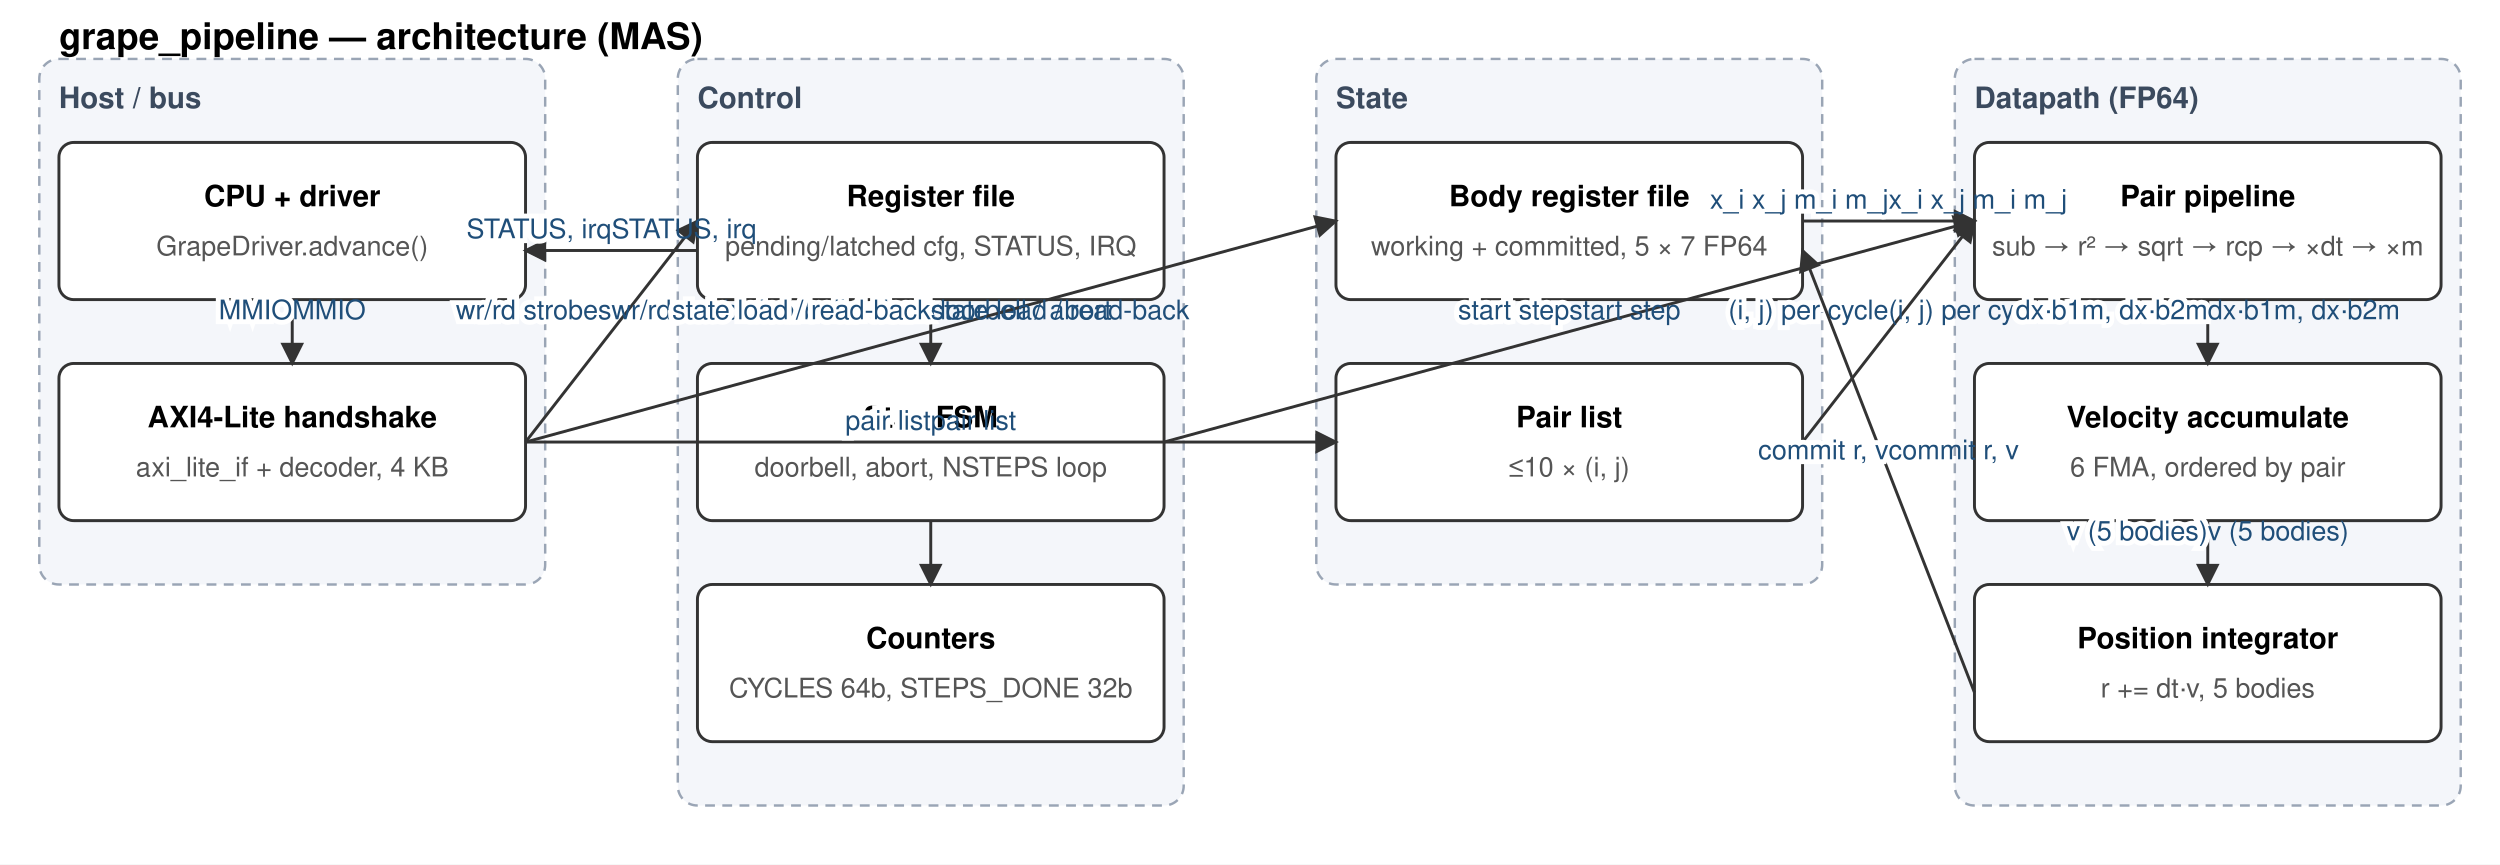
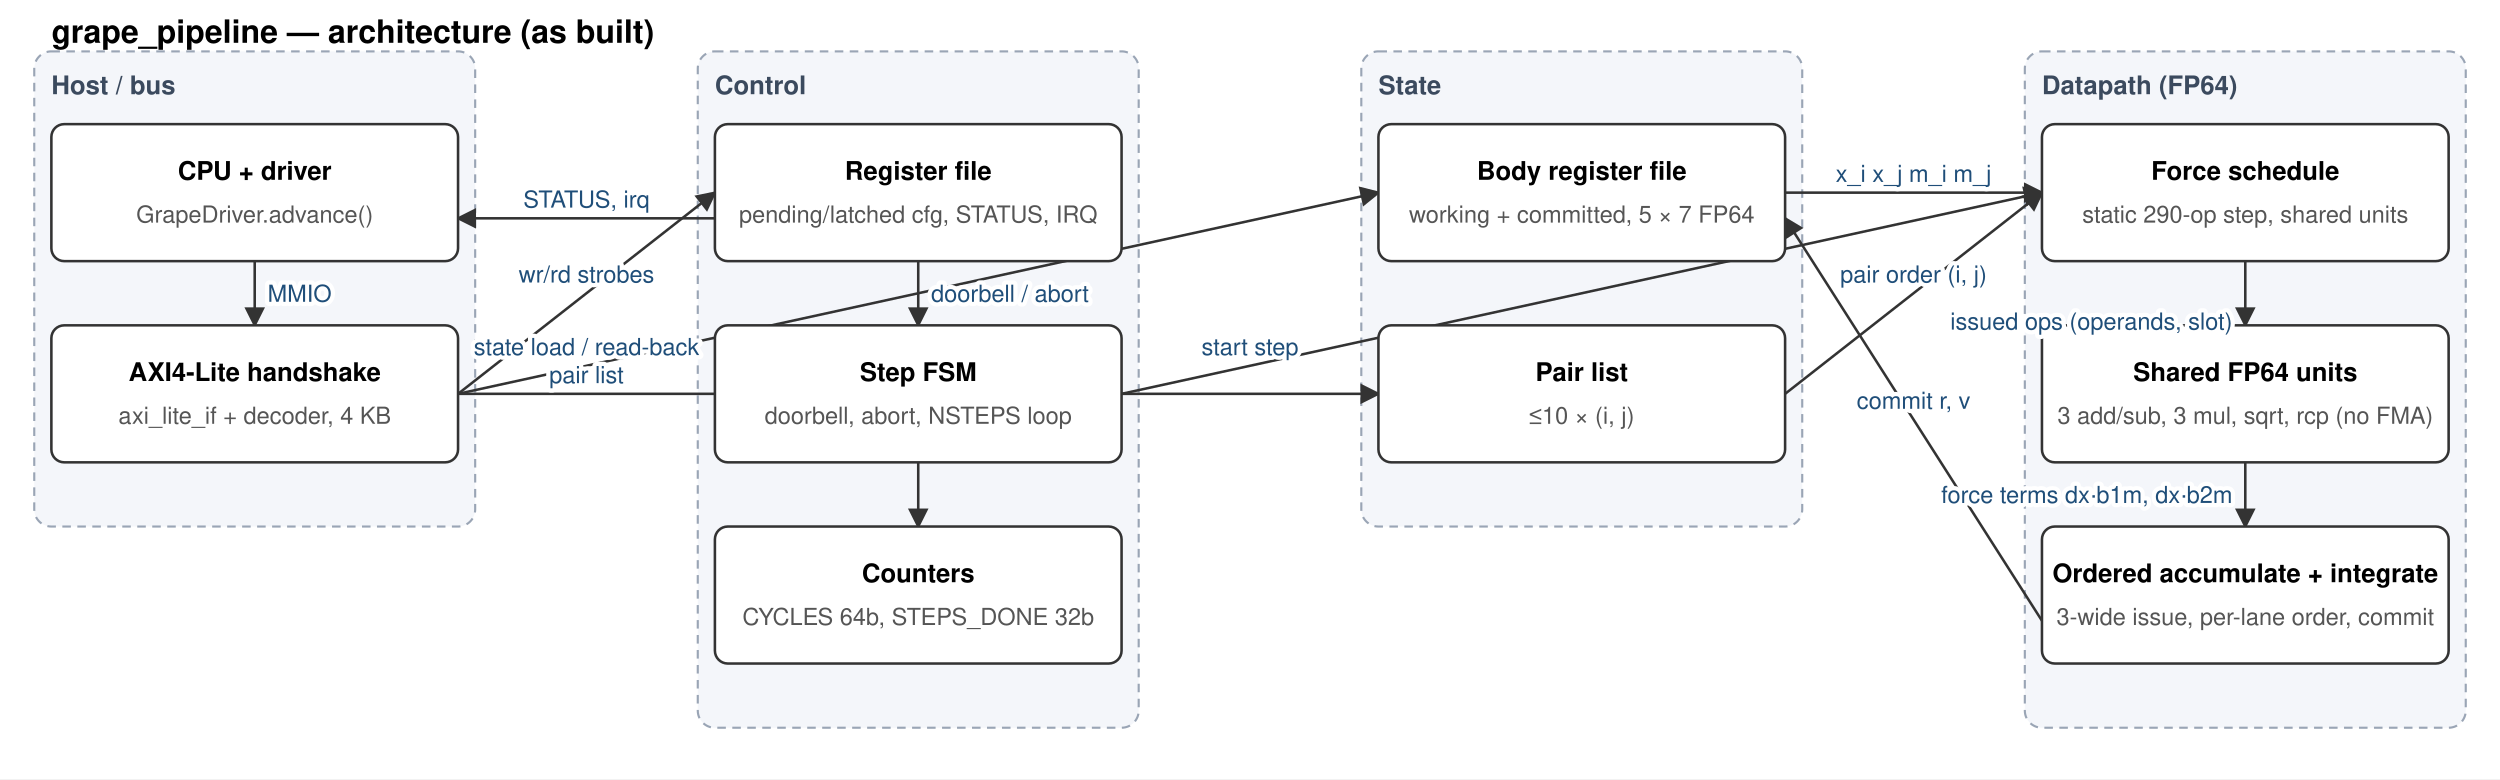
- <svg xmlns="http://www.w3.org/2000/svg" width="1018" height="352" viewBox="0 0 1018 352" font-family="Helvetica, Arial, sans-serif" font-size="12">
+ <svg xmlns="http://www.w3.org/2000/svg" width="1168" height="364" viewBox="0 0 1168 364" font-family="Helvetica, Arial, sans-serif" font-size="12">
  <defs>
    <marker id="arr" markerWidth="8" markerHeight="8" refX="7" refY="4" orient="auto">
      <path d="M0,0 L8,4 L0,8 z" fill="#333" />
    </marker>
  </defs>
-   <rect width="1018" height="352" fill="#ffffff" />
-   <text x="24" y="20" font-size="15" font-weight="bold">grape_pipeline — architecture (MAS)</text>
-   <rect x="16" y="24" width="206" height="214" rx="8" fill="#f4f6fa" stroke="#9aa5b5" stroke-dasharray="4 3" />
+   <rect width="1168" height="364" fill="#ffffff" />
+   <text x="24" y="20" font-size="15" font-weight="bold">grape_pipeline — architecture (as built)</text>
+   <rect x="16" y="24" width="206" height="222" rx="8" fill="#f4f6fa" stroke="#9aa5b5" stroke-dasharray="4 3" />
  <text x="24" y="44" font-weight="bold" fill="#3b4a5e">Host / bus</text>
+   <rect x="326" y="24" width="206" height="316" rx="8" fill="#f4f6fa" stroke="#9aa5b5" stroke-dasharray="4 3" />
+   <text x="334" y="44" font-weight="bold" fill="#3b4a5e">Control</text>
+   <rect x="636" y="24" width="206" height="222" rx="8" fill="#f4f6fa" stroke="#9aa5b5" stroke-dasharray="4 3" />
+   <text x="644" y="44" font-weight="bold" fill="#3b4a5e">State</text>
+   <rect x="946" y="24" width="206" height="316" rx="8" fill="#f4f6fa" stroke="#9aa5b5" stroke-dasharray="4 3" />
+   <text x="954" y="44" font-weight="bold" fill="#3b4a5e">Datapath (FP64)</text>
+   <line x1="119.0" y1="122" x2="119.0" y2="152" stroke="#333" stroke-width="1.2" marker-end="url(#arr)" />
+   <line x1="214" y1="184.0" x2="334" y2="90.0" stroke="#333" stroke-width="1.2" marker-end="url(#arr)" />
+   <line x1="429.0" y1="122" x2="429.0" y2="152" stroke="#333" stroke-width="1.2" marker-end="url(#arr)" />
+   <line x1="429.0" y1="216" x2="429.0" y2="246" stroke="#333" stroke-width="1.2" marker-end="url(#arr)" />
+   <line x1="214" y1="184.0" x2="644" y2="90.0" stroke="#333" stroke-width="1.2" marker-end="url(#arr)" />
+   <line x1="214" y1="184.0" x2="644" y2="184.0" stroke="#333" stroke-width="1.2" marker-end="url(#arr)" />
+   <line x1="834" y1="90.0" x2="954" y2="90.0" stroke="#333" stroke-width="1.2" marker-end="url(#arr)" />
+   <line x1="834" y1="184.0" x2="954" y2="90.0" stroke="#333" stroke-width="1.2" marker-end="url(#arr)" />
+   <line x1="1049.0" y1="122" x2="1049.0" y2="152" stroke="#333" stroke-width="1.2" marker-end="url(#arr)" />
+   <line x1="1049.0" y1="216" x2="1049.0" y2="246" stroke="#333" stroke-width="1.2" marker-end="url(#arr)" />
+   <line x1="954" y1="290.0" x2="834" y2="102.0" stroke="#333" stroke-width="1.2" marker-end="url(#arr)" />
+   <line x1="524" y1="184.0" x2="954" y2="90.0" stroke="#333" stroke-width="1.2" marker-end="url(#arr)" />
+   <line x1="334" y1="102.0" x2="214" y2="102.0" stroke="#333" stroke-width="1.2" marker-end="url(#arr)" />
  <rect x="24" y="58" width="190" height="64" rx="6" fill="#ffffff" stroke="#333" stroke-width="1.2" />
  <text x="119.0" y="84" text-anchor="middle" font-weight="bold">CPU + driver</text>
  <text x="119.0" y="104" text-anchor="middle" fill="#555" font-size="11">GrapeDriver.advance()</text>
-   <rect x="24" y="148" width="190" height="64" rx="6" fill="#ffffff" stroke="#333" stroke-width="1.2" />
-   <text x="119.0" y="174" text-anchor="middle" font-weight="bold">AXI4-Lite handshake</text>
-   <text x="119.0" y="194" text-anchor="middle" fill="#555" font-size="11">axi_lite_if + decoder, 4 KB</text>
-   <rect x="276" y="24" width="206" height="304" rx="8" fill="#f4f6fa" stroke="#9aa5b5" stroke-dasharray="4 3" />
-   <text x="284" y="44" font-weight="bold" fill="#3b4a5e">Control</text>
-   <rect x="284" y="58" width="190" height="64" rx="6" fill="#ffffff" stroke="#333" stroke-width="1.2" />
-   <text x="379.0" y="84" text-anchor="middle" font-weight="bold">Register file</text>
-   <text x="379.0" y="104" text-anchor="middle" fill="#555" font-size="11">pending/latched cfg, STATUS, IRQ</text>
-   <rect x="284" y="148" width="190" height="64" rx="6" fill="#ffffff" stroke="#333" stroke-width="1.2" />
-   <text x="379.0" y="174" text-anchor="middle" font-weight="bold">Step FSM</text>
-   <text x="379.0" y="194" text-anchor="middle" fill="#555" font-size="11">doorbell, abort, NSTEPS loop</text>
-   <rect x="284" y="238" width="190" height="64" rx="6" fill="#ffffff" stroke="#333" stroke-width="1.2" />
-   <text x="379.0" y="264" text-anchor="middle" font-weight="bold">Counters</text>
-   <text x="379.0" y="284" text-anchor="middle" fill="#555" font-size="11">CYCLES 64b, STEPS_DONE 32b</text>
-   <rect x="536" y="24" width="206" height="214" rx="8" fill="#f4f6fa" stroke="#9aa5b5" stroke-dasharray="4 3" />
-   <text x="544" y="44" font-weight="bold" fill="#3b4a5e">State</text>
-   <rect x="544" y="58" width="190" height="64" rx="6" fill="#ffffff" stroke="#333" stroke-width="1.2" />
-   <text x="639.0" y="84" text-anchor="middle" font-weight="bold">Body register file</text>
-   <text x="639.0" y="104" text-anchor="middle" fill="#555" font-size="11">working + committed, 5 × 7 FP64</text>
-   <rect x="544" y="148" width="190" height="64" rx="6" fill="#ffffff" stroke="#333" stroke-width="1.2" />
-   <text x="639.0" y="174" text-anchor="middle" font-weight="bold">Pair list</text>
-   <text x="639.0" y="194" text-anchor="middle" fill="#555" font-size="11">≤10 × (i, j)</text>
-   <rect x="796" y="24" width="206" height="304" rx="8" fill="#f4f6fa" stroke="#9aa5b5" stroke-dasharray="4 3" />
-   <text x="804" y="44" font-weight="bold" fill="#3b4a5e">Datapath (FP64)</text>
-   <rect x="804" y="58" width="190" height="64" rx="6" fill="#ffffff" stroke="#333" stroke-width="1.2" />
-   <text x="899.0" y="84" text-anchor="middle" font-weight="bold">Pair pipeline</text>
-   <text x="899.0" y="104" text-anchor="middle" fill="#555" font-size="11">sub → r² → sqrt → rcp → ×dt → ×m</text>
-   <rect x="804" y="148" width="190" height="64" rx="6" fill="#ffffff" stroke="#333" stroke-width="1.2" />
-   <text x="899.0" y="174" text-anchor="middle" font-weight="bold">Velocity accumulate</text>
-   <text x="899.0" y="194" text-anchor="middle" fill="#555" font-size="11">6 FMA, ordered by pair</text>
-   <rect x="804" y="238" width="190" height="64" rx="6" fill="#ffffff" stroke="#333" stroke-width="1.2" />
-   <text x="899.0" y="264" text-anchor="middle" font-weight="bold">Position integrator</text>
-   <text x="899.0" y="284" text-anchor="middle" fill="#555" font-size="11">r += dt·v, 5 bodies</text>
-   <line x1="119.0" y1="122" x2="119.0" y2="148" stroke="#333" stroke-width="1.2" marker-end="url(#arr)" />
-   <text x="119.0" y="130.0" text-anchor="middle" font-size="11" fill="#1f4e79">
-     <tspan style="paint-order:stroke" stroke="#fff" stroke-width="4">MMIO</tspan>MMIO</text>
-   <line x1="214" y1="180.0" x2="284" y2="90.0" stroke="#333" stroke-width="1.2" marker-end="url(#arr)" />
-   <text x="249.0" y="130.0" text-anchor="middle" font-size="11" fill="#1f4e79">
-     <tspan style="paint-order:stroke" stroke="#fff" stroke-width="4">wr/rd strobes</tspan>wr/rd strobes</text>
-   <line x1="379.0" y1="122" x2="379.0" y2="148" stroke="#333" stroke-width="1.2" marker-end="url(#arr)" />
-   <text x="379.0" y="130.0" text-anchor="middle" font-size="11" fill="#1f4e79">
-     <tspan style="paint-order:stroke" stroke="#fff" stroke-width="4">doorbell / abort</tspan>doorbell / abort</text>
-   <line x1="379.0" y1="212" x2="379.0" y2="238" stroke="#333" stroke-width="1.2" marker-end="url(#arr)" />
-   <line x1="214" y1="180.0" x2="544" y2="90.0" stroke="#333" stroke-width="1.2" marker-end="url(#arr)" />
-   <text x="379.0" y="130.0" text-anchor="middle" font-size="11" fill="#1f4e79">
-     <tspan style="paint-order:stroke" stroke="#fff" stroke-width="4">state load / read-back</tspan>state load / read-back</text>
-   <line x1="214" y1="180.0" x2="544" y2="180.0" stroke="#333" stroke-width="1.2" marker-end="url(#arr)" />
-   <text x="379.0" y="175.0" text-anchor="middle" font-size="11" fill="#1f4e79">
-     <tspan style="paint-order:stroke" stroke="#fff" stroke-width="4">pair list</tspan>pair list</text>
-   <line x1="734" y1="90.0" x2="804" y2="90.0" stroke="#333" stroke-width="1.2" marker-end="url(#arr)" />
-   <text x="769.0" y="85.0" text-anchor="middle" font-size="11" fill="#1f4e79">
-     <tspan style="paint-order:stroke" stroke="#fff" stroke-width="4">x_i x_j m_i m_j</tspan>x_i x_j m_i m_j</text>
-   <line x1="734" y1="180.0" x2="804" y2="90.0" stroke="#333" stroke-width="1.2" marker-end="url(#arr)" />
-   <text x="769.0" y="130.0" text-anchor="middle" font-size="11" fill="#1f4e79">
-     <tspan style="paint-order:stroke" stroke="#fff" stroke-width="4">(i, j) per cycle</tspan>(i, j) per cycle</text>
-   <line x1="899.0" y1="122" x2="899.0" y2="148" stroke="#333" stroke-width="1.2" marker-end="url(#arr)" />
-   <text x="899.0" y="130.0" text-anchor="middle" font-size="11" fill="#1f4e79">
-     <tspan style="paint-order:stroke" stroke="#fff" stroke-width="4">dx·b1m, dx·b2m</tspan>dx·b1m, dx·b2m</text>
-   <line x1="899.0" y1="212" x2="899.0" y2="238" stroke="#333" stroke-width="1.2" marker-end="url(#arr)" />
-   <text x="899.0" y="220.0" text-anchor="middle" font-size="11" fill="#1f4e79">
-     <tspan style="paint-order:stroke" stroke="#fff" stroke-width="4">v (5 bodies)</tspan>v (5 bodies)</text>
-   <line x1="804" y1="282.0" x2="734" y2="102.0" stroke="#333" stroke-width="1.2" marker-end="url(#arr)" />
-   <text x="769.0" y="187.0" text-anchor="middle" font-size="11" fill="#1f4e79">
-     <tspan style="paint-order:stroke" stroke="#fff" stroke-width="4">commit r, v</tspan>commit r, v</text>
-   <line x1="474" y1="180.0" x2="804" y2="90.0" stroke="#333" stroke-width="1.2" marker-end="url(#arr)" />
-   <text x="639.0" y="130.0" text-anchor="middle" font-size="11" fill="#1f4e79">
-     <tspan style="paint-order:stroke" stroke="#fff" stroke-width="4">start step</tspan>start step</text>
-   <line x1="284" y1="102.0" x2="214" y2="102.0" stroke="#333" stroke-width="1.2" marker-end="url(#arr)" />
-   <text x="249.0" y="97.0" text-anchor="middle" font-size="11" fill="#1f4e79">
-     <tspan style="paint-order:stroke" stroke="#fff" stroke-width="4">STATUS, irq</tspan>STATUS, irq</text>
+   <rect x="24" y="152" width="190" height="64" rx="6" fill="#ffffff" stroke="#333" stroke-width="1.2" />
+   <text x="119.0" y="178" text-anchor="middle" font-weight="bold">AXI4-Lite handshake</text>
+   <text x="119.0" y="198" text-anchor="middle" fill="#555" font-size="11">axi_lite_if + decoder, 4 KB</text>
+   <rect x="334" y="58" width="190" height="64" rx="6" fill="#ffffff" stroke="#333" stroke-width="1.2" />
+   <text x="429.0" y="84" text-anchor="middle" font-weight="bold">Register file</text>
+   <text x="429.0" y="104" text-anchor="middle" fill="#555" font-size="11">pending/latched cfg, STATUS, IRQ</text>
+   <rect x="334" y="152" width="190" height="64" rx="6" fill="#ffffff" stroke="#333" stroke-width="1.2" />
+   <text x="429.0" y="178" text-anchor="middle" font-weight="bold">Step FSM</text>
+   <text x="429.0" y="198" text-anchor="middle" fill="#555" font-size="11">doorbell, abort, NSTEPS loop</text>
+   <rect x="334" y="246" width="190" height="64" rx="6" fill="#ffffff" stroke="#333" stroke-width="1.2" />
+   <text x="429.0" y="272" text-anchor="middle" font-weight="bold">Counters</text>
+   <text x="429.0" y="292" text-anchor="middle" fill="#555" font-size="11">CYCLES 64b, STEPS_DONE 32b</text>
+   <rect x="644" y="58" width="190" height="64" rx="6" fill="#ffffff" stroke="#333" stroke-width="1.2" />
+   <text x="739.0" y="84" text-anchor="middle" font-weight="bold">Body register file</text>
+   <text x="739.0" y="104" text-anchor="middle" fill="#555" font-size="11">working + committed, 5 × 7 FP64</text>
+   <rect x="644" y="152" width="190" height="64" rx="6" fill="#ffffff" stroke="#333" stroke-width="1.2" />
+   <text x="739.0" y="178" text-anchor="middle" font-weight="bold">Pair list</text>
+   <text x="739.0" y="198" text-anchor="middle" fill="#555" font-size="11">≤10 × (i, j)</text>
+   <rect x="954" y="58" width="190" height="64" rx="6" fill="#ffffff" stroke="#333" stroke-width="1.2" />
+   <text x="1049.0" y="84" text-anchor="middle" font-weight="bold">Force schedule</text>
+   <text x="1049.0" y="104" text-anchor="middle" fill="#555" font-size="11">static 290-op step, shared units</text>
+   <rect x="954" y="152" width="190" height="64" rx="6" fill="#ffffff" stroke="#333" stroke-width="1.2" />
+   <text x="1049.0" y="178" text-anchor="middle" font-weight="bold">Shared FP64 units</text>
+   <text x="1049.0" y="198" text-anchor="middle" fill="#555" font-size="11">3 add/sub, 3 mul, sqrt, rcp (no FMA)</text>
+   <rect x="954" y="246" width="190" height="64" rx="6" fill="#ffffff" stroke="#333" stroke-width="1.2" />
+   <text x="1049.0" y="272" text-anchor="middle" font-weight="bold">Ordered accumulate + integrate</text>
+   <text x="1049.0" y="292" text-anchor="middle" fill="#555" font-size="11">3-wide issue, per-lane order, commit</text>
+   <text x="125.0" y="141.0" text-anchor="start" font-size="11" fill="#fff" stroke="#fff" stroke-width="4" stroke-linejoin="round">MMIO</text>
+   <text x="125.0" y="141.0" text-anchor="start" font-size="11" fill="#1f4e79">MMIO</text>
+   <text x="274.0" y="132.0" text-anchor="middle" font-size="11" fill="#fff" stroke="#fff" stroke-width="4" stroke-linejoin="round">wr/rd strobes</text>
+   <text x="274.0" y="132.0" text-anchor="middle" font-size="11" fill="#1f4e79">wr/rd strobes</text>
+   <text x="435.0" y="141.0" text-anchor="start" font-size="11" fill="#fff" stroke="#fff" stroke-width="4" stroke-linejoin="round">doorbell / abort</text>
+   <text x="435.0" y="141.0" text-anchor="start" font-size="11" fill="#1f4e79">doorbell / abort</text>
+   <text x="274.0" y="165.884" text-anchor="middle" font-size="11" fill="#fff" stroke="#fff" stroke-width="4" stroke-linejoin="round">state load / read-back</text>
+   <text x="274.0" y="165.884" text-anchor="middle" font-size="11" fill="#1f4e79">state load / read-back</text>
+   <text x="274.0" y="179.0" text-anchor="middle" font-size="11" fill="#fff" stroke="#fff" stroke-width="4" stroke-linejoin="round">pair list</text>
+   <text x="274.0" y="179.0" text-anchor="middle" font-size="11" fill="#1f4e79">pair list</text>
+   <text x="894.0" y="85.0" text-anchor="middle" font-size="11" fill="#fff" stroke="#fff" stroke-width="4" stroke-linejoin="round">x_i x_j m_i m_j</text>
+   <text x="894.0" y="85.0" text-anchor="middle" font-size="11" fill="#1f4e79">x_i x_j m_i m_j</text>
+   <text x="894.0" y="132.0" text-anchor="middle" font-size="11" fill="#fff" stroke="#fff" stroke-width="4" stroke-linejoin="round">pair order (i, j)</text>
+   <text x="894.0" y="132.0" text-anchor="middle" font-size="11" fill="#1f4e79">pair order (i, j)</text>
+   <text x="1043.0" y="154.0" text-anchor="end" font-size="11" fill="#fff" stroke="#fff" stroke-width="4" stroke-linejoin="round">issued ops (operands, slot)</text>
+   <text x="1043.0" y="154.0" text-anchor="end" font-size="11" fill="#1f4e79">issued ops (operands, slot)</text>
+   <text x="1043.0" y="235.0" text-anchor="end" font-size="11" fill="#fff" stroke="#fff" stroke-width="4" stroke-linejoin="round">force terms dx·b1m, dx·b2m</text>
+   <text x="1043.0" y="235.0" text-anchor="end" font-size="11" fill="#1f4e79">force terms dx·b1m, dx·b2m</text>
+   <text x="894.0" y="191.0" text-anchor="middle" font-size="11" fill="#fff" stroke="#fff" stroke-width="4" stroke-linejoin="round">commit r, v</text>
+   <text x="894.0" y="191.0" text-anchor="middle" font-size="11" fill="#1f4e79">commit r, v</text>
+   <text x="584.0" y="165.884" text-anchor="middle" font-size="11" fill="#fff" stroke="#fff" stroke-width="4" stroke-linejoin="round">start step</text>
+   <text x="584.0" y="165.884" text-anchor="middle" font-size="11" fill="#1f4e79">start step</text>
+   <text x="274.0" y="97.0" text-anchor="middle" font-size="11" fill="#fff" stroke="#fff" stroke-width="4" stroke-linejoin="round">STATUS, irq</text>
+   <text x="274.0" y="97.0" text-anchor="middle" font-size="11" fill="#1f4e79">STATUS, irq</text>
</svg>
